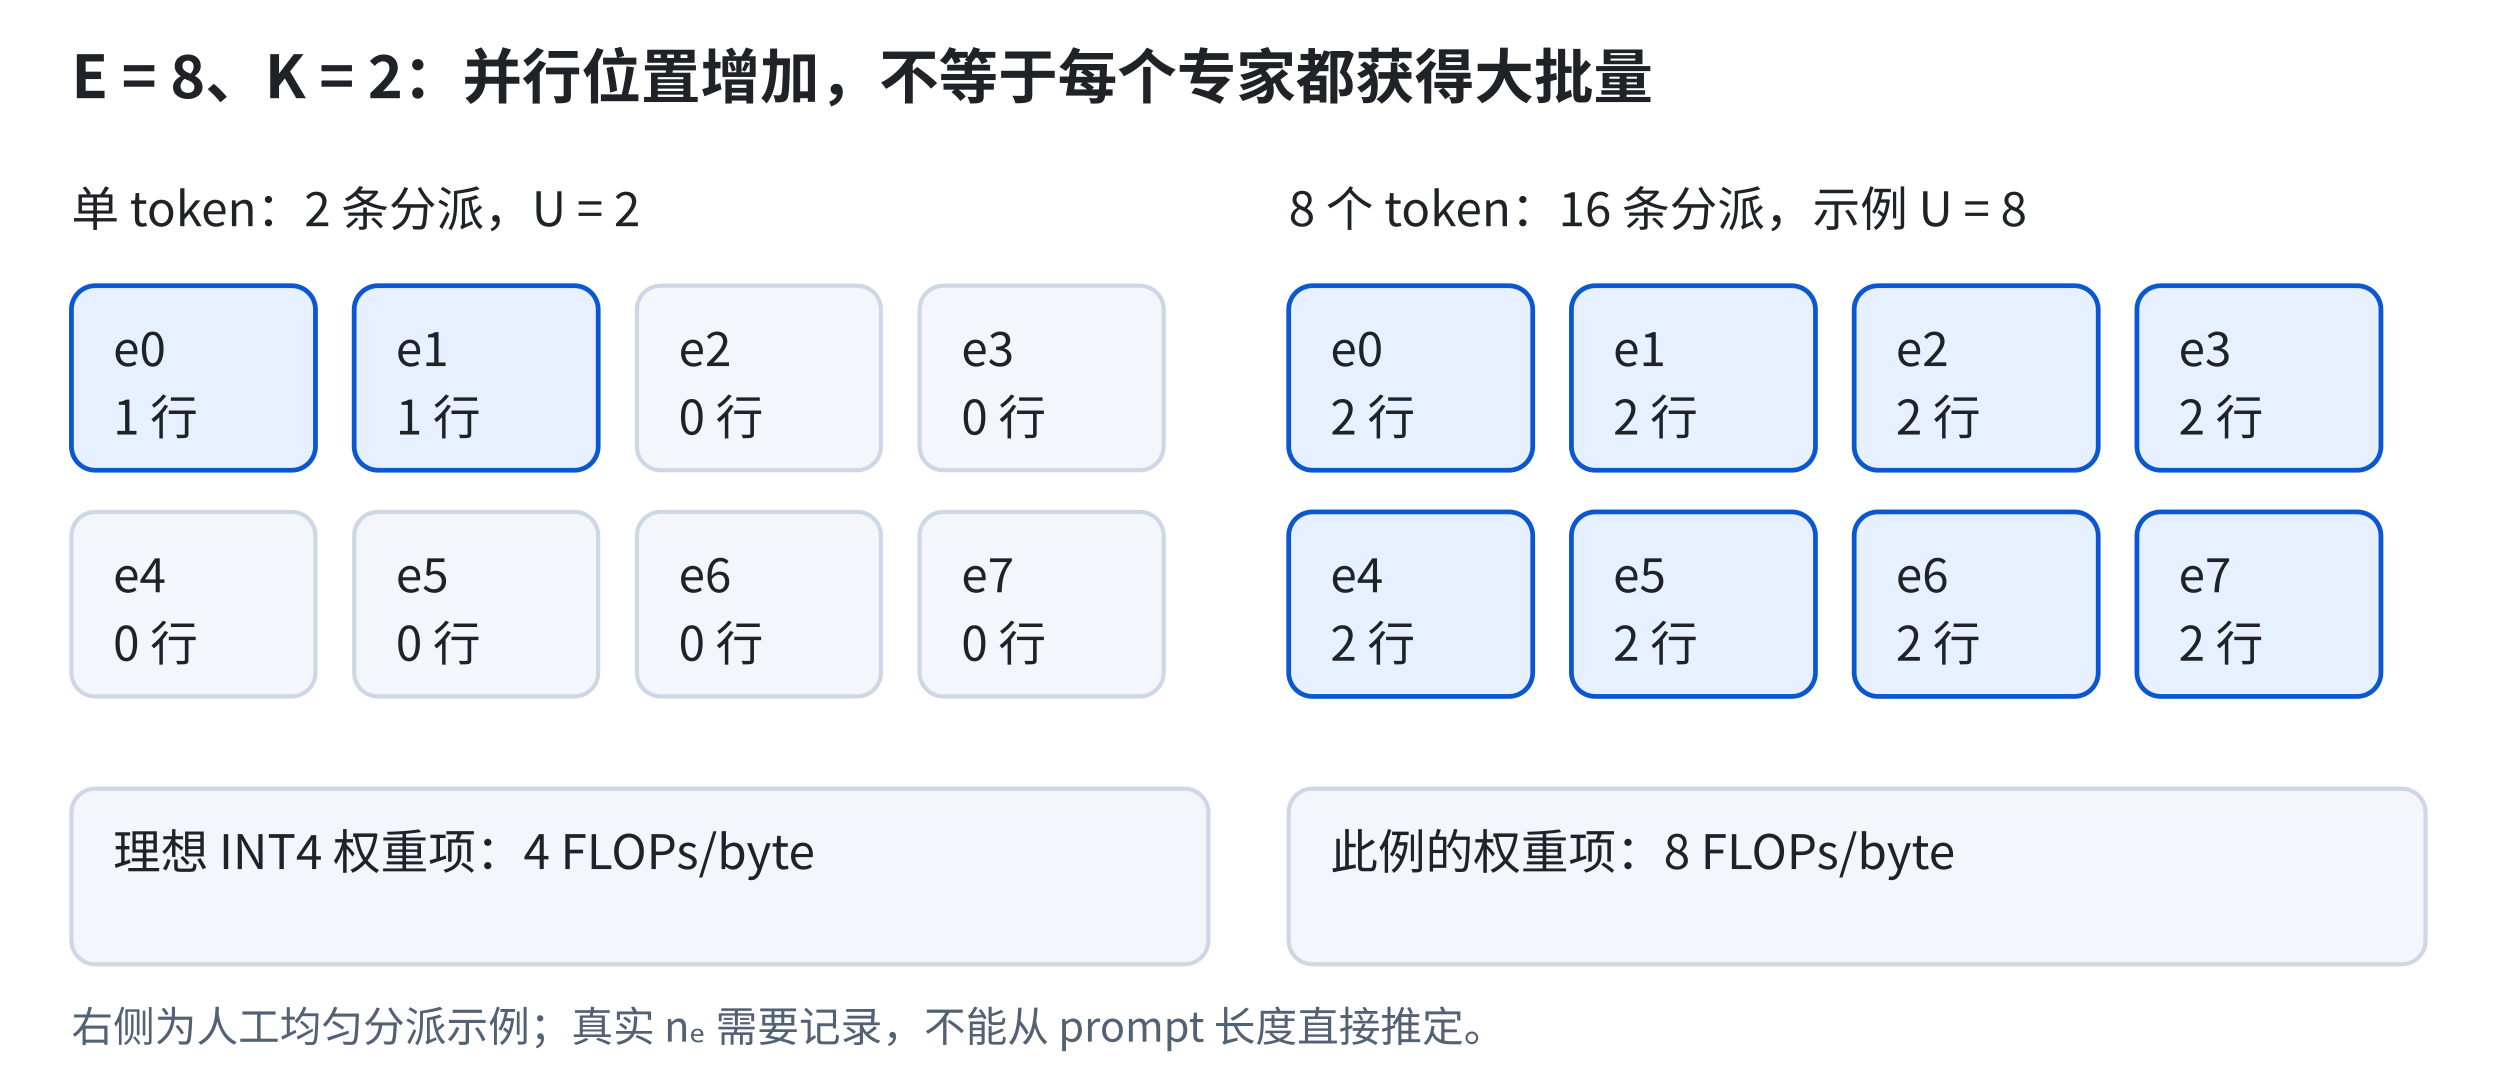
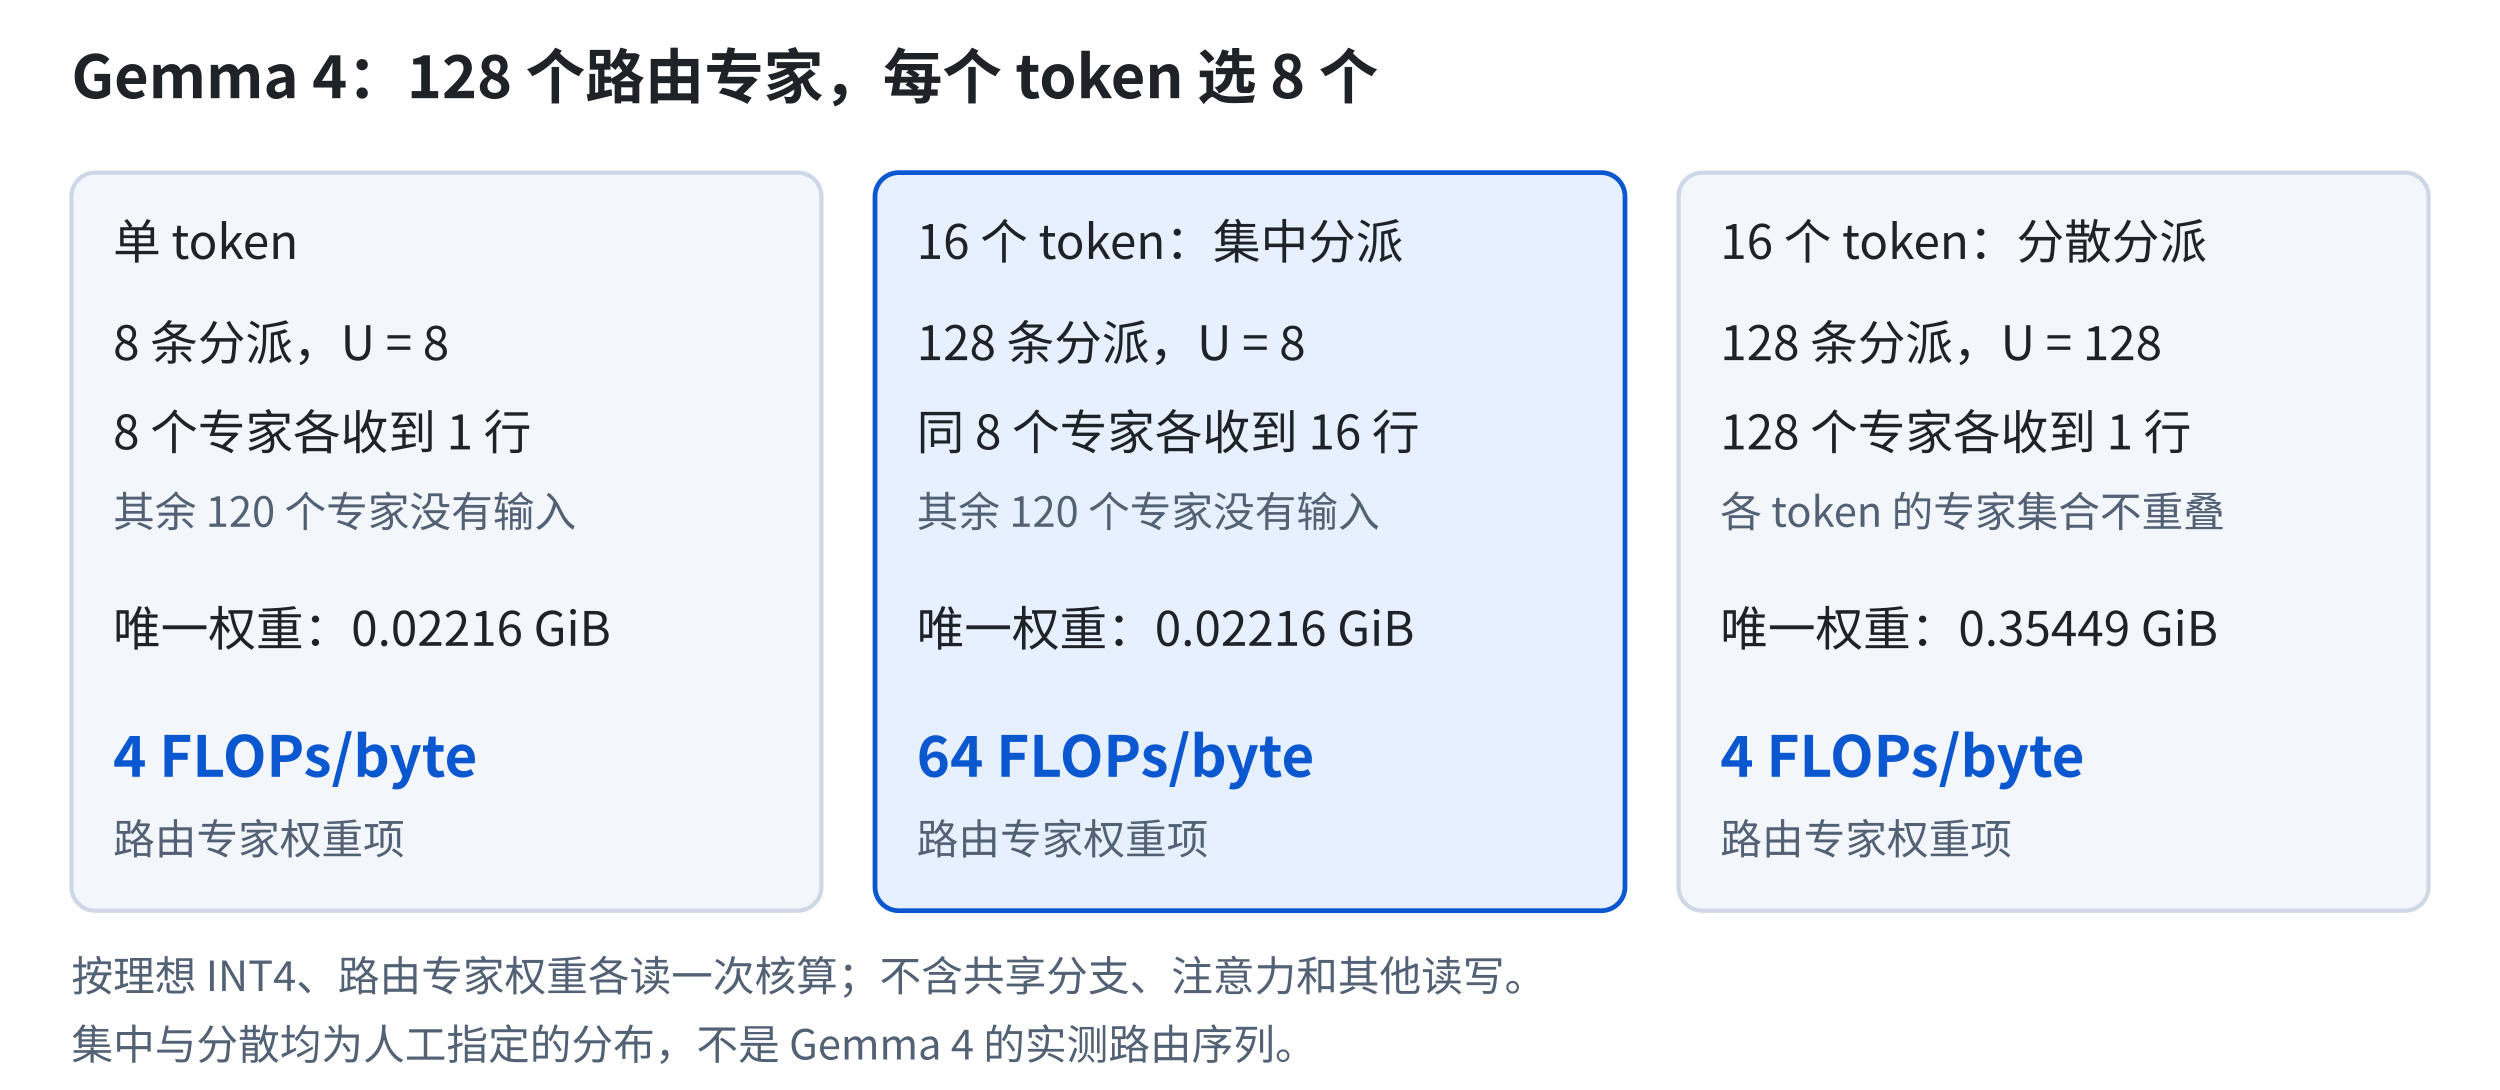
- <svg xmlns="http://www.w3.org/2000/svg" width="840" height="366" viewBox="0 0 840 366" role="img" aria-label="图 10-2 相同激活专家数下的单 token 与多 token 专家工作集">
+ <svg xmlns="http://www.w3.org/2000/svg" width="840" height="366" viewBox="0 0 840 366" role="img" aria-label="图 10-2 Gemma 4 的 128 选 8 路由在单 token、集中分派和分散分派下的专家工作集核算">
  <defs>
    <style>
- .bg{fill:var(--fig-bg,#ffffff)} .box{fill:var(--fig-surface,#f3f6fb);stroke:var(--fig-border,#cdd7e5);stroke-width:1.4} .hi{fill:var(--fig-surface-2,#e7f0ff);stroke:var(--fig-accent,#0b57d0);stroke-width:1.6} .wait{fill:var(--fig-surface-2,#fff0db);stroke:var(--fig-accent-2,#b56a00);stroke-width:1.4} text{font-family:'PingFang SC','Noto Sans CJK SC',sans-serif;font-size:16px;fill:var(--fig-text,#1f2328)} .small{font-size:14px;fill:var(--fig-text-soft,#526174)} .title{font-size:20px;font-weight:600} .line{fill:none;stroke:var(--fig-accent,#0b57d0);stroke-width:1.6;marker-end:url(#arrow)}
+ .bg{fill:var(--fig-bg,#ffffff)} .box{fill:var(--fig-surface,#f3f6fb);stroke:var(--fig-border,#cdd7e5);stroke-width:1.4} .hi{fill:var(--fig-surface-2,#e7f0ff);stroke:var(--fig-accent,#0b57d0);stroke-width:1.6} text{font-family:'PingFang SC','Noto Sans CJK SC',sans-serif;font-size:16px;fill:var(--fig-text,#1f2328)} .small{font-size:14px;fill:var(--fig-text-soft,#526174)} .title{font-size:20px;font-weight:600} .value{font-size:19px;font-weight:600;fill:var(--fig-accent,#0b57d0)}
</style>
-     <marker id="arrow" markerWidth="7" markerHeight="7" refX="6" refY="3.5" orient="auto">
-       <path d="M0,0 L7,3.5 L0,7" fill="#0b57d0" />
-     </marker>
  </defs>
  <rect class="bg" width="840" height="366" />
-   <text x="24" y="33" class="title">E = 8、K = 2：并行位置增加，不等于每个专家都获得大批量</text>
-   <text x="24" y="76" class="">单 token：2 条分派，U = 2</text>
-   <text x="433" y="76" class="">8 个 token：16 条分派，示例 U = 8</text>
-   <rect x="24" y="96" width="82" height="62" rx="8" class="hi" />
-   <text x="38" y="123" class="">e0</text>
-   <text x="38" y="146" class="">1 行</text>
-   <rect x="119" y="96" width="82" height="62" rx="8" class="hi" />
-   <text x="133" y="123" class="">e1</text>
-   <text x="133" y="146" class="">1 行</text>
-   <rect x="214" y="96" width="82" height="62" rx="8" class="box" />
-   <text x="228" y="123" class="">e2</text>
-   <text x="228" y="146" class="">0 行</text>
-   <rect x="309" y="96" width="82" height="62" rx="8" class="box" />
-   <text x="323" y="123" class="">e3</text>
-   <text x="323" y="146" class="">0 行</text>
-   <rect x="24" y="172" width="82" height="62" rx="8" class="box" />
-   <text x="38" y="199" class="">e4</text>
-   <text x="38" y="222" class="">0 行</text>
-   <rect x="119" y="172" width="82" height="62" rx="8" class="box" />
-   <text x="133" y="199" class="">e5</text>
-   <text x="133" y="222" class="">0 行</text>
-   <rect x="214" y="172" width="82" height="62" rx="8" class="box" />
-   <text x="228" y="199" class="">e6</text>
-   <text x="228" y="222" class="">0 行</text>
-   <rect x="309" y="172" width="82" height="62" rx="8" class="box" />
-   <text x="323" y="199" class="">e7</text>
-   <text x="323" y="222" class="">0 行</text>
-   <rect x="433" y="96" width="82" height="62" rx="8" class="hi" />
-   <text x="447" y="123" class="">e0</text>
-   <text x="447" y="146" class="">2 行</text>
-   <rect x="528" y="96" width="82" height="62" rx="8" class="hi" />
-   <text x="542" y="123" class="">e1</text>
-   <text x="542" y="146" class="">2 行</text>
-   <rect x="623" y="96" width="82" height="62" rx="8" class="hi" />
-   <text x="637" y="123" class="">e2</text>
-   <text x="637" y="146" class="">2 行</text>
-   <rect x="718" y="96" width="82" height="62" rx="8" class="hi" />
-   <text x="732" y="123" class="">e3</text>
-   <text x="732" y="146" class="">2 行</text>
-   <rect x="433" y="172" width="82" height="62" rx="8" class="hi" />
-   <text x="447" y="199" class="">e4</text>
-   <text x="447" y="222" class="">2 行</text>
-   <rect x="528" y="172" width="82" height="62" rx="8" class="hi" />
-   <text x="542" y="199" class="">e5</text>
-   <text x="542" y="222" class="">2 行</text>
-   <rect x="623" y="172" width="82" height="62" rx="8" class="hi" />
-   <text x="637" y="199" class="">e6</text>
-   <text x="637" y="222" class="">2 行</text>
-   <rect x="718" y="172" width="82" height="62" rx="8" class="hi" />
-   <text x="732" y="199" class="">e7</text>
-   <text x="732" y="222" class="">2 行</text>
-   <rect x="24" y="265" width="382" height="59" rx="8" class="box" />
-   <text x="38" y="292" class="">理想 INT4 权重项：4 FLOPs/byte</text>
-   <rect x="433" y="265" width="382" height="59" rx="8" class="box" />
-   <text x="447" y="292" class="">此例的权重项：8 FLOPs/byte</text>
-   <text x="24" y="350" class="small">右侧为人工均匀分派示例；真实 nₑ 需要记录，不能从 prompt 长度直接推定。</text>
+   <text x="24" y="33" class="title">Gemma 4：128 个路由专家，每个 token 选 8 个</text>
+   <rect x="24" y="58" width="252" height="248" rx="8" class="box" />
+   <text x="38" y="87">单 token</text>
+   <text x="38" y="121">8 条分派，U = 8</text>
+   <text x="38" y="151">8 个专家各收到 1 行</text>
+   <text x="38" y="177" class="small">其余 120 个专家没有输入</text>
+   <text x="38" y="217">唯一权重：0.02216 GiB</text>
+   <text x="38" y="261" class="value">4 FLOPs/byte</text>
+   <text x="38" y="287" class="small">路由专家权重项</text>
+   <rect x="294" y="58" width="252" height="248" rx="8" class="hi" />
+   <text x="308" y="87">16 个 token：集中分派</text>
+   <text x="308" y="121">128 条分派，U = 8</text>
+   <text x="308" y="151">同 8 个专家各收到 16 行</text>
+   <text x="308" y="177" class="small">其余 120 个专家没有输入</text>
+   <text x="308" y="217">唯一权重：0.02216 GiB</text>
+   <text x="308" y="261" class="value">64 FLOPs/byte</text>
+   <text x="308" y="287" class="small">路由专家权重项</text>
+   <rect x="564" y="58" width="252" height="248" rx="8" class="box" />
+   <text x="578" y="87">16 个 token：分散分派</text>
+   <text x="578" y="121">128 条分派，U = 128</text>
+   <text x="578" y="151">128 个专家各收到 1 行</text>
+   <text x="578" y="177" class="small">各 token 的专家集合不重叠</text>
+   <text x="578" y="217">唯一权重：0.35449 GiB</text>
+   <text x="578" y="261" class="value">4 FLOPs/byte</text>
+   <text x="578" y="287" class="small">路由专家权重项</text>
+   <text x="24" y="333" class="small">按理想 INT4、路由专家权重各读一次核算；不含共享分支、注意力和其他读写。</text>
+   <text x="24" y="356" class="small">集中与分散均为人工指定的分布，不是 Gemma 4 的实测路由序列。</text>
</svg>
